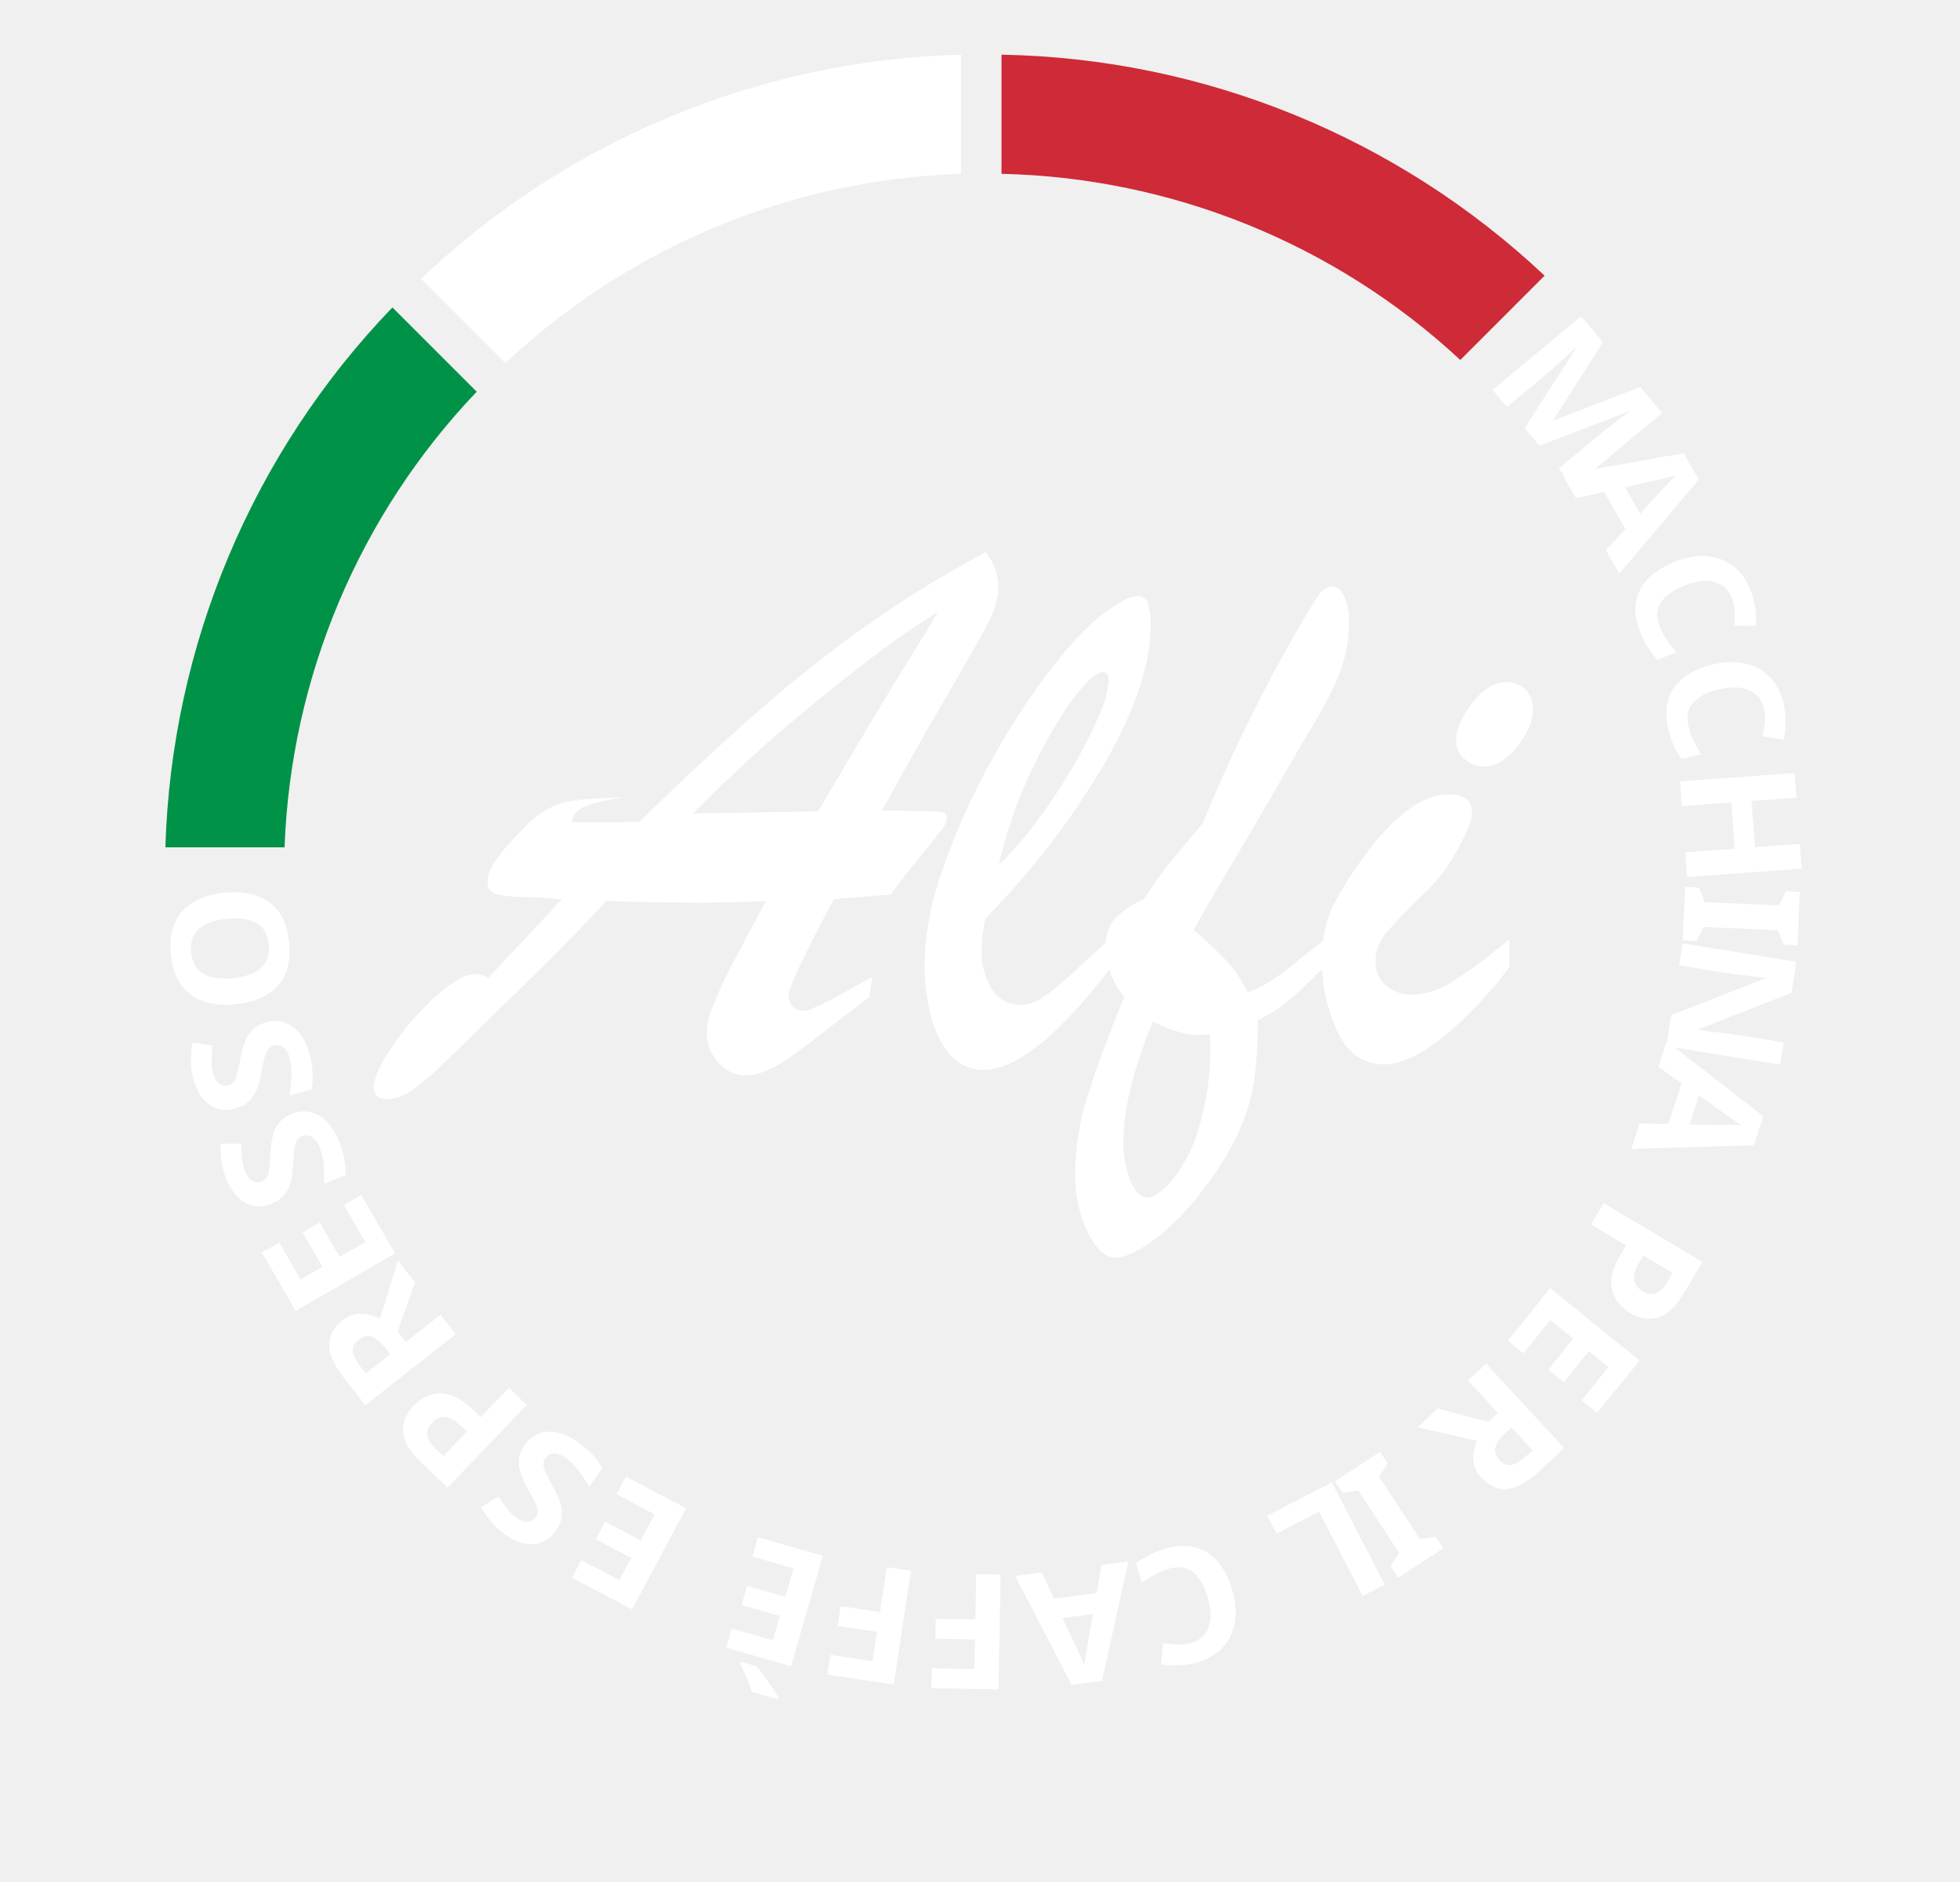
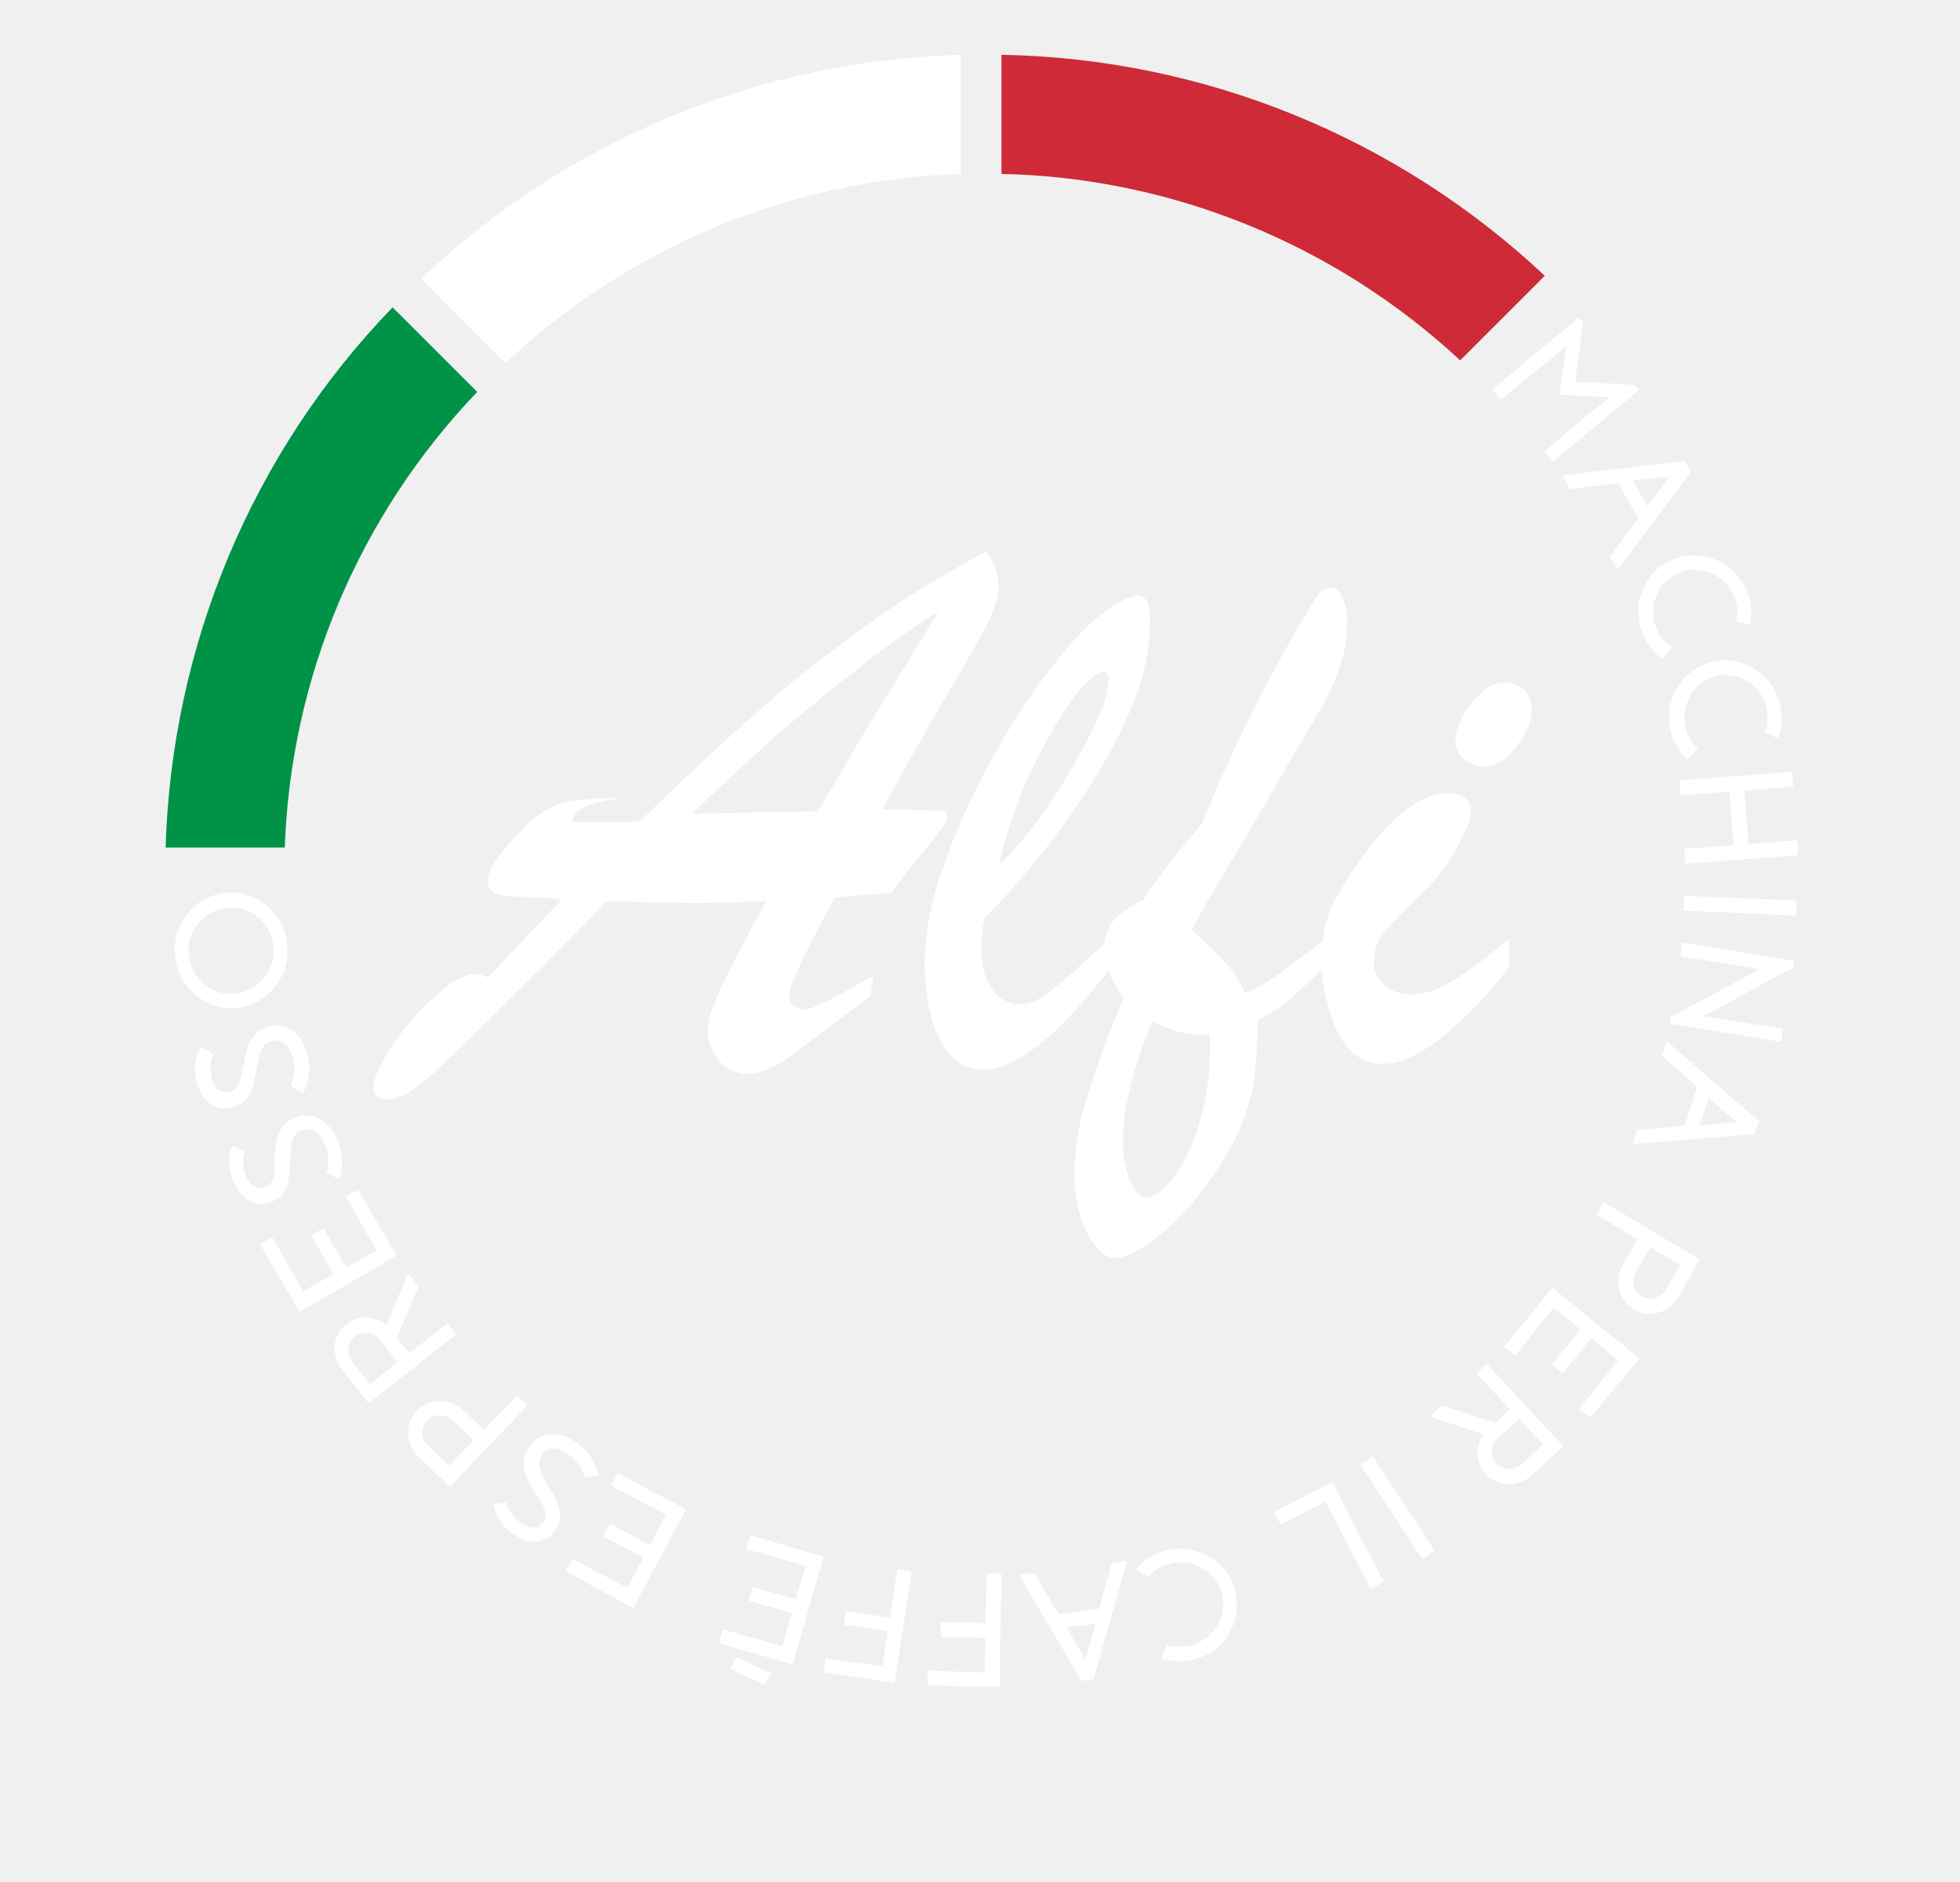
- <svg xmlns="http://www.w3.org/2000/svg" id="Layer_1" data-name="Layer 1" viewBox="0 0 328.97 315.91">
-   <defs>
-     <style>.cls-1,.cls-4{fill:#fff;}.cls-2{fill:#009247;}.cls-3{fill:#ce2a37;}.cls-4{font-size:27px;font-family:Coves-Bold, Coves;font-weight:700;}</style>
-   </defs>
-   <path class="cls-1" d="M42.92,37.63,57.07,51.78A117.11,117.11,0,0,1,133.55,20V0A136.59,136.59,0,0,0,42.92,37.63Z" transform="translate(27.76 9.18)" />
-   <path class="cls-2" d="M0,133.07H20A117.07,117.07,0,0,1,52.25,56.58L38.1,42.43A136.54,136.54,0,0,0,0,133.07Z" transform="translate(27.76 9.18)" />
-   <path class="cls-3" d="M140.34,0V20a117,117,0,0,1,77,31.25l14.15-14.15A136.48,136.48,0,0,0,140.34,0Z" transform="translate(27.76 9.18)" />
-   <path class="cls-1" d="M100.79,142.11q-7.77.26-11.4.25-5.57,0-15.41-.27-2.07,2.27-5.05,5.34t-5.64,5.7q-2.66,2.62-4.57,4.47t-3.14,3.07q-7.19,7-9.36,9.13a38.37,38.37,0,0,1-4.57,3.85,7.77,7.77,0,0,1-4.4,1.71q-2.27,0-2.27-2.07,0-2.27,3.24-7a45.64,45.64,0,0,1,7.32-8.35q4.08-3.62,6.67-3.62a5,5,0,0,1,2,.65l12.31-13.14a56.79,56.79,0,0,0-6.09-.42,19.69,19.69,0,0,1-5.05-.55,2,2,0,0,1-1.29-2.2q0-2.78,6-8.74a15.67,15.67,0,0,1,6.09-4.21q2.85-.9,10.88-1a27.52,27.52,0,0,0-6.7,1.52,3.23,3.23,0,0,0-2.17,2.62h3.46l4.14,0q2.56,0,3.79-.1,10.62-10.35,19.31-18a229.34,229.34,0,0,1,18.3-14.56,178.56,178.56,0,0,1,20.5-12.65,9.44,9.44,0,0,1,2.13,5.83,13.37,13.37,0,0,1-1.65,5.83q-1.65,3.3-7,12.4T120.29,126.9q1.81,0,3,0l2.56.1a43,43,0,0,1,4.5.13c.54.09.81.52.81,1.3a4.18,4.18,0,0,1-1,1.84q-1,1.33-3.53,4.4T121.71,141l-9.52.77q-7.58,14.24-7.59,16.06,0,2.66,2.78,2.66,1.36,0,11.27-5.69l-.52,3.43q-5.31,4-8.26,6.31t-5.12,3.82a21.61,21.61,0,0,1-4,2.26,9.27,9.27,0,0,1-3.59.74,6.14,6.14,0,0,1-4.21-2,7.37,7.37,0,0,1-2.07-5.6,12.54,12.54,0,0,1,1.1-4.24q1.1-2.75,2.37-5.28T100.79,142.11ZM88.56,127.4l21-.38q3.69-6.28,6-10.16t5.06-8.45q2.75-4.56,4.73-7.74t4.37-7.19Q125,96.4,120.18,100t-10.95,8.57q-6.09,5-10.82,9.32T88.56,127.4Z" transform="translate(27.76 9.18)" />
-   <path class="cls-1" d="M159.26,147.71v4.79q-13.54,17.93-22,17.93-4.6,0-7.22-5t-2.62-13.18a49.83,49.83,0,0,1,3.12-15.7,113.26,113.26,0,0,1,8.33-18.45,116.22,116.22,0,0,1,10.82-16.31q5.6-7,10.4-9.74a6.62,6.62,0,0,1,3-1.16,1.76,1.76,0,0,1,1.81,1.2,13,13,0,0,1,.45,4.11q0,9-7.33,22.11A133.39,133.39,0,0,1,137.64,145a29.6,29.6,0,0,0-.65,5.18,11.64,11.64,0,0,0,1.78,6.74,5.68,5.68,0,0,0,5,2.59,6.38,6.38,0,0,0,3.5-1.26,35.27,35.27,0,0,0,4-3.14Q153.24,153.27,159.26,147.71ZM139.91,136a64.7,64.7,0,0,0,6.51-7.51,94,94,0,0,0,5.93-9,74,74,0,0,0,4.38-8.61,16.87,16.87,0,0,0,1.59-5.76q0-1.49-1-1.49a3.78,3.78,0,0,0-1.49.71q-4,3.24-8.88,12.65A75.41,75.41,0,0,0,139.91,136Z" transform="translate(27.76 9.18)" />
-   <path class="cls-1" d="M194.75,148.44v4.47q-3.89,3.88-5.9,5.63a28.27,28.27,0,0,1-5.51,3.56,73.53,73.53,0,0,1-.59,10,33.28,33.28,0,0,1-2.59,8.71,49.14,49.14,0,0,1-6.22,10,40.57,40.57,0,0,1-8.16,8.25q-4,2.88-6.28,2.88-2.53,0-4.66-4.15a22.31,22.31,0,0,1-2.13-10.3,42.41,42.41,0,0,1,2-12.43q2-6.54,6.23-16.9a13.53,13.53,0,0,1-3.17-8.23,7,7,0,0,1,1.69-5,15.65,15.65,0,0,1,4.79-3.17,63.36,63.36,0,0,1,4.31-6.05q2-2.49,5.54-6.63A266.64,266.64,0,0,1,189.92,96.7q2.53-4.4,3.63-5.92a3,3,0,0,1,2.33-1.52q1.1,0,1.94,1.62a9.13,9.13,0,0,1,.84,4.21,23.46,23.46,0,0,1-.68,5.83,30.12,30.12,0,0,1-1.95,5.34q-1.26,2.69-3.5,6.44t-2.75,4.66q-3.24,5.7-7.32,12.62L176,140.92q-2.37,4-3.4,6a73.93,73.93,0,0,1,5.53,5.25,21.7,21.7,0,0,1,3.53,5.25,21.78,21.78,0,0,0,4-2,45.73,45.73,0,0,0,4.28-3.2Q192.42,150.19,194.75,148.44Zm-19.37,17.34-.13-1.36a15.68,15.68,0,0,1-2.91.1,12.44,12.44,0,0,1-2.56-.55,17.31,17.31,0,0,1-2.27-.84q-.81-.39-1.78-.78-4.93,12-4.93,20a17,17,0,0,0,1.19,6.74q1.2,2.78,2.82,2.79t4.24-3a25.67,25.67,0,0,0,4.44-8.8A47.16,47.16,0,0,0,175.38,165.78Z" transform="translate(27.76 9.18)" />
-   <path class="cls-1" d="M225.57,148.46v4.73a66.12,66.12,0,0,1-11.73,12.2q-5.44,4.11-9.26,4.11-5.31,0-7.9-5.57a28.5,28.5,0,0,1-2.58-12.18,21.84,21.84,0,0,1,.52-4.82,18.11,18.11,0,0,1,1.23-3.79q.71-1.49,2.66-4.66,9.2-14.31,16.84-14.3,3.95,0,3.95,3,0,2.07-2.56,6.47a28.49,28.49,0,0,1-4.57,6.28,102.26,102.26,0,0,0-7.35,7.57,7.54,7.54,0,0,0-1.72,4.86,5,5,0,0,0,1.75,3.89,6.57,6.57,0,0,0,4.53,1.56,13.1,13.1,0,0,0,6.7-2.23A82.59,82.59,0,0,0,225.57,148.46Zm-4.39-28.95a4.7,4.7,0,0,1-3.08-1.23,3.89,3.89,0,0,1-1.46-3.11q0-2.85,2.72-6.34t5.64-3.49a4.59,4.59,0,0,1,3.24,1.2,4.49,4.49,0,0,1,1.29,3.47q0,2.79-2.66,6.15T221.19,119.51Z" transform="translate(27.76 9.18)" />
-   <text class="cls-4" transform="matrix(0.66, 0.79, -0.77, 0.64, 248.92, 63.5)">M</text>
-   <text class="cls-4" transform="matrix(0.51, 0.89, -0.87, 0.5, 262.27, 79.71)">A</text>
-   <text class="cls-4" transform="translate(271.73 96.27) rotate(68.63) scale(1.02 1)">C</text>
-   <text class="cls-4" transform="translate(277.91 112.14) rotate(76.93) scale(1.02 1)">C</text>
-   <text class="cls-4" transform="translate(281.81 128.7) rotate(85.81) scale(1.02 1)">H</text>
-   <text class="cls-4" transform="translate(282.86 148.03) rotate(92.48) scale(1.02 1)">I</text>
-   <text class="cls-4" transform="matrix(-0.16, 1.01, -0.99, -0.16, 282.81, 155.92)">N</text>
-   <text class="cls-4" transform="matrix(-0.32, 0.97, -0.95, -0.31, 279.75, 174.81)">A</text>
-   <text class="cls-4" transform="translate(273.38 192.94) rotate(114.76) scale(1.02 1)"> </text>
-   <text class="cls-4" transform="translate(270.44 199.85) rotate(120.78) scale(1.02 1)">P</text>
-   <text class="cls-4" transform="translate(261.76 214.33) rotate(129) scale(1.02 1)">E</text>
-   <text class="cls-4" transform="translate(251.26 227.26) rotate(137.19) scale(1.02 1)">R</text>
-   <text class="cls-4" transform="matrix(-0.82, 0.61, -0.6, -0.8, 238.52, 238.68)"> </text>
-   <text class="cls-4" transform="matrix(-0.86, 0.56, -0.55, -0.84, 232.37, 243.26)">I</text>
-   <text class="cls-4" transform="matrix(-0.91, 0.47, -0.46, -0.89, 225.76, 247.71)">L</text>
-   <text class="cls-4" transform="matrix(-0.95, 0.39, -0.38, -0.93, 212.58, 254.35)"> </text>
-   <text class="cls-4" transform="matrix(-0.98, 0.28, -0.28, -0.96, 205.7, 257.38)">C</text>
-   <text class="cls-4" transform="matrix(-1.02, 0.13, -0.13, -0.99, 189.38, 262.14)">A</text>
-   <text class="cls-4" transform="translate(170.43 264.38) rotate(-178.93) scale(1.02 1)">F</text>
-   <text class="cls-4" transform="matrix(-1.01, -0.15, 0.15, -0.99, 155.36, 264.06)">F</text>
-   <text class="cls-4" transform="translate(140.49 261.88) rotate(-163.98) scale(1.02 1)">È</text>
-   <text class="cls-4" transform="translate(124.4 256.98) rotate(-158.07) scale(1.02 1)"> </text>
-   <text class="cls-4" transform="matrix(-0.91, -0.48, 0.47, -0.88, 117.37, 254.38)">E</text>
-   <text class="cls-4" transform="matrix(-0.83, -0.6, 0.58, -0.81, 102.66, 246.5)">S</text>
-   <text class="cls-4" transform="matrix(-0.74, -0.71, 0.69, -0.72, 90.22, 237.59)">P</text>
-   <text class="cls-4" transform="translate(78.02 225.93) rotate(-128.2) scale(1.02 1)">R</text>
-   <text class="cls-4" transform="translate(67.56 212.56) rotate(-120.06) scale(1.02 1)">E</text>
-   <text class="cls-4" transform="matrix(-0.39, -0.95, 0.93, -0.38, 59.28, 198.1)">S</text>
-   <text class="cls-4" transform="matrix(-0.26, -0.99, 0.97, -0.26, 53.49, 183.89)">S</text>
-   <text class="cls-4" transform="matrix(-0.1, -1.02, 1, -0.1, 49.34, 169.22)">O</text>
+ <svg xmlns="http://www.w3.org/2000/svg" version="1.1" id="Layer_1" x="0px" y="0px" viewBox="0 0 329 315.9" style="enable-background:new 0 0 329 315.9;" xml:space="preserve">
+   <style type="text/css">
+ 	.st0{fill:#FFFFFF;}
+ 	.st1{fill:#009247;}
+ 	.st2{fill:#CE2A37;}
+ 	.st3{enable-background:new    ;}
+ </style>
+   <path class="st0" d="M70.7,46.8L84.8,61c20.8-19.6,48-30.9,76.5-31.8v-20C127.5,10.1,95.2,23.5,70.7,46.8z" />
+   <path class="st1" d="M27.8,142.3h20c1-28.6,12.5-55.8,32.3-76.5L65.9,51.6C42.3,76,28.8,108.4,27.8,142.3z" />
+   <path class="st2" d="M168.1,9.2v20c28.6,0.6,56,11.8,77,31.3l14.2-14.2C234.5,23,202,9.8,168.1,9.2z" />
+   <path class="st0" d="M128.6,151.3c-5.2,0.2-9,0.3-11.4,0.3c-3.7,0-8.8-0.1-15.4-0.3c-1.4,1.5-3.1,3.3-5.1,5.3s-3.9,3.9-5.6,5.7  c-1.8,1.7-3.3,3.2-4.6,4.5c-1.3,1.2-2.3,2.3-3.1,3.1c-4.8,4.7-7.9,7.7-9.4,9.1c-1.4,1.4-2.9,2.7-4.6,3.9c-1.3,1-2.8,1.6-4.4,1.7  c-1.5,0-2.3-0.7-2.3-2.1c0-1.5,1.1-3.8,3.2-7c2.1-3.1,4.5-5.9,7.3-8.4c2.7-2.4,4.9-3.6,6.7-3.6c0.7,0.1,1.4,0.3,2,0.6L94.3,151  c-2-0.2-4.1-0.4-6.1-0.4c-1.7,0-3.4-0.1-5-0.6c-0.9-0.3-1.4-1.3-1.3-2.2c0-1.9,2-4.8,6-8.7c1.7-1.9,3.8-3.3,6.1-4.2  c1.9-0.6,5.5-0.9,10.9-1c-2.3,0.2-4.5,0.7-6.7,1.5c-1.2,0.4-2,1.4-2.2,2.6h3.5h4.1c1.7,0,3,0,3.8-0.1c7.1-6.9,13.5-12.9,19.3-18  c5.8-5.2,12-10,18.3-14.6c6.5-4.7,13.4-8.9,20.5-12.7c1.3,1.6,2.1,3.7,2.1,5.8c-0.1,2-0.7,4-1.6,5.8c-1.1,2.2-3.4,6.3-7,12.4  c-3.6,6.1-7.2,12.5-10.9,19.3c1.2,0,2.2,0,3,0l2.6,0.1c1.5,0,3,0,4.5,0.1c0.5,0.1,0.8,0.5,0.8,1.3c-0.2,0.7-0.5,1.3-1,1.8  c-0.7,0.9-1.8,2.4-3.5,4.4s-3.3,4.2-4.9,6.3l-9.5,0.8c-5.1,9.5-7.6,14.8-7.6,16.1c0,1.8,0.9,2.7,2.8,2.7c0.9,0,4.7-1.9,11.3-5.7  l-0.5,3.4c-3.5,2.7-6.3,4.8-8.3,6.3c-2,1.5-3.7,2.8-5.1,3.8c-1.2,0.9-2.6,1.7-4,2.3c-1.1,0.5-2.4,0.7-3.6,0.7  c-1.6-0.1-3.1-0.8-4.2-2c-1.4-1.5-2.2-3.5-2.1-5.6c0.1-1.5,0.5-2.9,1.1-4.2c0.7-1.8,1.5-3.6,2.4-5.3  C123,161.7,125.1,157.7,128.6,151.3z M116.3,136.6l21-0.4c2.5-4.2,4.5-7.6,6-10.2c1.5-2.6,3.2-5.4,5.1-8.4c1.8-3,3.4-5.6,4.7-7.7  c1.3-2.1,2.8-4.5,4.4-7.2c-3.1,1.9-6.3,4.1-9.5,6.5s-6.9,5.3-10.9,8.6c-4.1,3.3-7.7,6.4-10.8,9.3S119.7,133.1,116.3,136.6z" />
+   <path class="st0" d="M187,156.9v4.8c-9,12-16.4,17.9-22,17.9c-3.1,0-5.5-1.7-7.2-5c-1.7-3.3-2.6-7.7-2.6-13.2  c0.2-5.4,1.2-10.7,3.1-15.7c2.2-6.4,5-12.6,8.3-18.5c3.1-5.7,6.8-11.2,10.8-16.3c3.7-4.7,7.2-7.9,10.4-9.7c0.9-0.6,1.9-1,3-1.2  c0.8-0.1,1.6,0.4,1.8,1.2c0.4,1.3,0.5,2.7,0.4,4.1c0,6-2.4,13.4-7.3,22.1c-5.6,9.7-12.5,18.7-20.4,26.7c-0.4,1.7-0.6,3.4-0.6,5.2  c-0.1,2.4,0.5,4.7,1.8,6.7c1.1,1.7,3,2.7,5,2.6c1.3-0.1,2.5-0.5,3.5-1.3c1.4-0.9,2.7-2,4-3.1C180.3,163.1,183,160.6,187,156.9z   M167.7,145.2c2.4-2.3,4.5-4.8,6.5-7.5c2.1-2.9,4.1-5.9,5.9-9c1.6-2.8,3.1-5.6,4.4-8.6c0.9-1.8,1.4-3.8,1.6-5.8c0-1-0.3-1.5-1-1.5  c-0.5,0.1-1.1,0.4-1.5,0.7c-2.7,2.2-5.6,6.4-8.9,12.7C171.5,132.2,169.2,138.6,167.7,145.2z" />
+   <path class="st0" d="M222.5,157.6v4.5c-2.6,2.6-4.6,4.5-5.9,5.6c-1.7,1.4-3.5,2.6-5.5,3.6c0,3.3-0.2,6.7-0.6,10  c-0.5,3-1.3,5.9-2.6,8.7c-1.7,3.6-3.8,6.9-6.2,10c-2.3,3.1-5.1,5.9-8.2,8.3c-2.7,1.9-4.8,2.9-6.3,2.9c-1.7,0-3.2-1.4-4.7-4.1  c-1.5-3.2-2.3-6.7-2.1-10.3c0-4.2,0.7-8.4,2-12.4c1.3-4.4,3.4-10,6.2-16.9c-1.9-2.3-3.1-5.2-3.2-8.2c-0.1-1.8,0.5-3.6,1.7-5  c1.4-1.3,3-2.4,4.8-3.2c1.3-2.1,2.8-4.1,4.3-6.1c1.3-1.7,3.2-3.9,5.5-6.6c4.5-11.1,9.8-22,15.8-32.4c1.7-2.9,2.9-4.9,3.6-5.9  c0.5-0.9,1.4-1.4,2.3-1.5c0.7,0,1.4,0.5,1.9,1.6c0.6,1.3,0.9,2.8,0.8,4.2c0,2-0.2,3.9-0.7,5.8c-0.5,1.8-1.1,3.6-1.9,5.3  c-0.8,1.8-2,3.9-3.5,6.4c-1.5,2.5-2.4,4.1-2.8,4.7c-2.2,3.8-4.6,8-7.3,12.6l-6.5,10.9c-1.6,2.7-2.7,4.7-3.4,6  c1.9,1.7,3.8,3.4,5.5,5.3c1.4,1.6,2.6,3.3,3.5,5.3c1.4-0.5,2.7-1.2,4-2c1.5-1,2.9-2.1,4.3-3.2C219.4,160,221,158.8,222.5,157.6z   M203.1,175l-0.1-1.4c-1,0.1-1.9,0.2-2.9,0.1c-0.9-0.1-1.7-0.3-2.6-0.6c-0.8-0.2-1.5-0.5-2.3-0.8c-0.5-0.3-1.1-0.5-1.8-0.8  c-3.3,8-4.9,14.7-4.9,20c-0.1,2.3,0.3,4.6,1.2,6.7c0.8,1.9,1.7,2.8,2.8,2.8c1.1,0,2.5-1,4.2-3c2-2.6,3.5-5.6,4.4-8.8  C202.6,184.6,203.2,179.8,203.1,175z" />
+   <path class="st0" d="M253.3,157.6v4.7c-3.4,4.6-7.3,8.7-11.7,12.2c-3.6,2.7-6.7,4.1-9.3,4.1c-3.5,0-6.2-1.9-7.9-5.6  c-1.7-3.8-2.6-8-2.6-12.2c0-1.6,0.2-3.2,0.5-4.8c0.3-1.3,0.7-2.6,1.2-3.8c0.5-1,1.4-2.5,2.7-4.7c6.1-9.5,11.7-14.3,16.8-14.3  c2.6,0,3.9,1,3.9,3c0,1.4-0.9,3.5-2.6,6.5c-1.2,2.3-2.8,4.4-4.6,6.3c-2.6,2.4-5,4.9-7.4,7.6c-1.1,1.4-1.7,3.1-1.7,4.9  c0,1.5,0.6,2.9,1.8,3.9c1.3,1.1,2.9,1.6,4.5,1.6c2.4-0.1,4.7-0.9,6.7-2.2C247.2,162.6,250.3,160.2,253.3,157.6z M248.9,128.7  c-1.1,0-2.2-0.5-3.1-1.2c-0.9-0.8-1.5-1.9-1.5-3.1c0-1.9,0.9-4,2.7-6.3c1.8-2.3,3.7-3.5,5.6-3.5c1.2,0,2.4,0.4,3.2,1.2  c0.9,0.9,1.4,2.2,1.3,3.5c0,1.9-0.9,3.9-2.7,6.2S251,128.7,248.9,128.7L248.9,128.7z" />
+   <g class="st3">
+     <path class="st0" d="M275.1,65.3c0.1,0.1,0.1,0.2,0,0.2l-14.3,11.9c-0.1,0.1-0.2,0.1-0.2,0l-1.3-1.5c-0.1-0.1-0.1-0.2,0-0.2l10.8-9   l-8.1-0.4c-0.1,0-0.2-0.1-0.2-0.2l1.1-8L252.1,67c-0.1,0.1-0.2,0.1-0.2,0l-1.3-1.5c-0.1-0.1-0.1-0.2,0-0.2l14.3-11.9   c0.1-0.1,0.2-0.1,0.2,0l0.5,0.6c0.1,0.1,0.1,0.2,0.1,0.4l-1.3,9.7l9.8,0.5c0.1,0,0.3,0.1,0.3,0.2L275.1,65.3z" />
+   </g>
+   <g class="st3">
+     <path class="st0" d="M283.8,79.1c0,0.1,0,0.1,0,0.2l-12.2,16.2c0,0-0.1,0.1-0.1,0.1c-0.1,0-0.1,0-0.1-0.1l-1.1-1.9   c0-0.1,0-0.1,0-0.2L275,87l-3.4-5.9l-7.9,1c-0.1,0-0.1,0-0.2-0.1l-1.1-1.9c0-0.1,0-0.1,0-0.2c0-0.1,0.1-0.1,0.1-0.1l20.1-2.4   c0.1,0,0.1,0,0.2,0.1L283.8,79.1z M276.5,85l3.8-5l-6.2,0.7L276.5,85z" />
+   </g>
+   <g class="st3">
+     <path class="st0" d="M279.2,110.6c-0.1,0.1-0.1,0.1-0.2,0c-1.5-1.1-2.6-2.6-3.3-4.3c-0.5-1.3-0.7-2.5-0.7-3.9   c0-1.3,0.3-2.5,0.9-3.7c1.1-2.5,3-4.2,5.6-5c2.2-0.7,4.4-0.6,6.6,0.3c2.2,1,3.8,2.5,4.9,4.7c1,2,1.2,4,0.8,6.1   c0,0.1-0.1,0.2-0.2,0.1l-2-0.5c-0.1,0-0.2-0.1-0.1-0.2c0.3-1.6,0.1-3.1-0.6-4.5c-0.8-1.7-2.1-2.8-3.8-3.5c-1.7-0.7-3.4-0.7-5.1-0.1   c-1.8,0.7-3.1,1.9-3.9,3.8c-0.8,1.8-0.8,3.7-0.1,5.5c0.5,1.3,1.3,2.4,2.5,3.2c0.1,0.1,0.1,0.2,0,0.2L279.2,110.6z" />
+   </g>
+   <g class="st3">
+     <path class="st0" d="M283.3,127.4c-0.1,0.1-0.2,0.1-0.2,0c-1.4-1.3-2.2-2.9-2.7-4.8c-0.3-1.3-0.3-2.6-0.1-3.9   c0.2-1.3,0.7-2.4,1.4-3.5c1.5-2.3,3.6-3.7,6.3-4.2c2.3-0.4,4.5,0,6.5,1.3c2,1.3,3.4,3,4.1,5.3c0.7,2.1,0.6,4.2-0.1,6.2   c0,0.1-0.1,0.1-0.2,0.1l-1.9-0.8c-0.1,0-0.1-0.1-0.1-0.2c0.5-1.5,0.5-3,0.1-4.6c-0.6-1.7-1.6-3.1-3.2-4c-1.6-0.9-3.3-1.2-5-0.8   c-1.9,0.4-3.4,1.5-4.4,3.2c-1,1.7-1.3,3.5-0.9,5.4c0.3,1.4,1,2.6,2,3.5c0.1,0.1,0.1,0.2,0,0.2L283.3,127.4z" />
+   </g>
+   <g class="st3">
+     <path class="st0" d="M301.8,143.4c0,0.1,0,0.2-0.2,0.2l-18.5,1.4c-0.1,0-0.2,0-0.2-0.2l-0.2-2.1c0-0.1,0-0.2,0.2-0.2l8.1-0.6   l-0.7-9l-8,0.6c-0.1,0-0.2,0-0.2-0.2l-0.2-2.1c0-0.1,0-0.2,0.2-0.2l18.5-1.4c0.1,0,0.2,0,0.2,0.2l0.2,2.1c0,0.1,0,0.2-0.2,0.2   l-8,0.6l0.7,9l8-0.6c0.1,0,0.2,0,0.2,0.2L301.8,143.4z" />
+   </g>
+   <g class="st3">
+     <path class="st0" d="M301.5,153.5c0,0.1-0.1,0.2-0.2,0.2l-18.5-0.8c-0.1,0-0.2-0.1-0.2-0.2l0.1-2.1c0-0.1,0.1-0.2,0.2-0.2l18.5,0.8   c0.1,0,0.2,0.1,0.2,0.2L301.5,153.5z" />
+   </g>
+   <g class="st3">
+     <path class="st0" d="M299,174.8c0,0.1-0.1,0.2-0.2,0.1l-18.4-3c-0.1,0-0.2-0.1-0.1-0.2l0.1-0.9c0-0.1,0-0.1,0.1-0.1l14.9-8   l-13.2-2.1c-0.1,0-0.2-0.1-0.1-0.2l0.3-2c0-0.1,0.1-0.2,0.2-0.1l18.4,3c0.1,0,0.2,0.1,0.1,0.2l-0.1,0.9c0,0.1,0,0.1-0.1,0.1   l-15,8.1l13.3,2.1c0.1,0,0.2,0.1,0.1,0.2L299,174.8z" />
+   </g>
+   <g class="st3">
+     <path class="st0" d="M294.5,190.3c0,0.1-0.1,0.1-0.2,0.1l-20.1,1.7c-0.1,0-0.1,0-0.1-0.1c0-0.1,0-0.1,0-0.2l0.7-2   c0-0.1,0.1-0.1,0.1-0.1l7.9-0.7l2.1-6.5l-5.9-5.2c-0.1,0-0.1-0.1,0-0.2l0.7-2c0-0.1,0.1-0.1,0.1-0.1c0.1,0,0.1,0,0.2,0l15.2,13.2   c0.1,0.1,0.1,0.1,0.1,0.2L294.5,190.3z M285.3,188.9l6.2-0.5l-4.7-4.1L285.3,188.9z" />
+   </g>
+   <g class="st3">
+     <path class="st0" d="M281.7,217.8c-0.8,1.3-1.9,2.2-3.4,2.6c-1.5,0.4-2.9,0.2-4.2-0.7c-1.2-0.8-2-1.9-2.3-3.4   c-0.3-1.5-0.1-2.8,0.7-4.1l2.4-4.1l-6.8-4.1c-0.1-0.1-0.1-0.1-0.1-0.2l1.1-1.8c0.1-0.1,0.1-0.1,0.2-0.1l15.9,9.5   c0.1,0.1,0.1,0.1,0,0.2L281.7,217.8z M274.6,213.5c-0.4,0.7-0.5,1.5-0.4,2.3c0.2,0.8,0.6,1.4,1.3,1.8c0.7,0.4,1.5,0.5,2.3,0.3   c0.8-0.2,1.4-0.7,1.8-1.4l2.5-4.1l-5.1-3L274.6,213.5z" />
+   </g>
+   <g class="st3">
+     <path class="st0" d="M267,237.9c-0.1,0.1-0.2,0.1-0.2,0l-1.6-1.3c-0.1-0.1-0.1-0.2,0-0.2l6.4-8l-4.5-3.7l-4.7,5.8   c-0.1,0.1-0.2,0.1-0.2,0l-1.6-1.3c-0.1-0.1-0.1-0.2,0-0.2l4.7-5.8l-4.5-3.7l-6.4,8c-0.1,0.1-0.2,0.1-0.2,0l-1.6-1.3   c-0.1-0.1-0.1-0.2,0-0.2l7.9-9.7c0.1-0.1,0.2-0.1,0.2,0l14.4,11.7c0.1,0.1,0.1,0.2,0,0.2L267,237.9z" />
+   </g>
+   <g class="st3">
+     <path class="st0" d="M240.2,237.9c-0.1,0-0.1-0.1-0.1-0.1c0-0.1,0-0.1,0.1-0.2l1.8-1.6c0.1,0,0.1-0.1,0.2,0l8.8,2.9l0,0l2.4-2.3   l-5.4-5.9c-0.1-0.1-0.1-0.2,0-0.2l1.5-1.4c0.1-0.1,0.2-0.1,0.2,0l12.6,13.6c0.1,0.1,0.1,0.2,0,0.2l-5.2,4.8c-1.1,1-2.5,1.5-4,1.5   c-1.5-0.1-2.8-0.7-3.8-1.8c-0.8-0.9-1.2-2-1.3-3.2c0-1.2,0.3-2.3,1-3.4L240.2,237.9z M251.4,241.5c-0.6,0.6-0.9,1.3-1,2.1   c0,0.8,0.2,1.5,0.8,2.1c0.6,0.6,1.2,0.9,2.1,0.9c0.8,0,1.5-0.3,2.2-0.8l3.5-3.3l-4-4.3L251.4,241.5z" />
+   </g>
+   <g class="st3">
+     <path class="st0" d="M238.9,261.7c-0.1,0.1-0.2,0-0.2,0L228.4,246c-0.1-0.1,0-0.2,0.1-0.2l1.8-1.2c0.1-0.1,0.2,0,0.2,0l10.2,15.6   c0.1,0.1,0,0.2-0.1,0.2L238.9,261.7z" />
+   </g>
+   <g class="st3">
+     <path class="st0" d="M215.1,255.9c-0.1,0.1-0.2,0-0.2-0.1l-1-1.8c-0.1-0.1,0-0.2,0.1-0.2l9.5-4.9c0.1-0.1,0.2,0,0.2,0.1l8.5,16.5   c0.1,0.1,0,0.2-0.1,0.2l-1.9,1c-0.1,0.1-0.2,0-0.2-0.1l-7.5-14.5L215.1,255.9z" />
+   </g>
+   <g class="st3">
+     <path class="st0" d="M190.8,263.5c-0.1-0.1-0.1-0.2,0-0.2c1.2-1.4,2.8-2.4,4.6-2.9c1.3-0.4,2.6-0.5,3.9-0.3   c1.3,0.2,2.5,0.6,3.6,1.2c2.4,1.4,3.9,3.4,4.5,6c0.5,2.3,0.2,4.5-0.9,6.6c-1.1,2.1-2.8,3.6-5.1,4.4c-2.1,0.8-4.1,0.8-6.2,0.2   c-0.1,0-0.2-0.1-0.1-0.2l0.7-2c0-0.1,0.1-0.2,0.2-0.1c1.5,0.4,3.1,0.4,4.6-0.2c1.7-0.6,3-1.8,3.9-3.4c0.8-1.6,1-3.3,0.6-5.1   c-0.5-1.9-1.7-3.3-3.4-4.3c-1.7-1-3.6-1.2-5.5-0.6c-1.4,0.4-2.5,1.1-3.4,2.1c-0.1,0.1-0.2,0.1-0.2,0L190.8,263.5z" />
+   </g>
+   <g class="st3">
+     <path class="st0" d="M181.7,282.2c-0.1,0-0.1,0-0.2-0.1l-10.3-17.4c0,0,0-0.1,0-0.2c0-0.1,0.1-0.1,0.1-0.1l2.2-0.3   c0.1,0,0.1,0,0.2,0.1l4,6.8l6.8-0.9l2.1-7.6c0-0.1,0.1-0.1,0.1-0.1l2.2-0.3c0.1,0,0.1,0,0.2,0.1c0,0,0.1,0.1,0,0.2l-5.5,19.4   c0,0.1-0.1,0.1-0.1,0.1L181.7,282.2z M179,273.2l3.2,5.4l1.7-6L179,273.2z" />
+   </g>
+   <g class="st3">
+     <path class="st0" d="M165.3,280.8l0.1-5.8l-7.3-0.1c-0.1,0-0.2-0.1-0.2-0.2l0-2.1c0-0.1,0.1-0.2,0.2-0.2l7.3,0.1l0.2-8.1   c0-0.1,0.1-0.2,0.2-0.2l2.1,0c0.1,0,0.2,0.1,0.2,0.2l-0.3,18.6c0,0.1-0.1,0.2-0.2,0.2l-11.7-0.2c-0.1,0-0.2-0.1-0.2-0.2l0-2.1   c0-0.1,0.1-0.2,0.2-0.2L165.3,280.8z" />
+   </g>
+   <g class="st3">
+     <path class="st0" d="M148.1,279.7l0.9-5.8l-7.2-1.1c-0.1,0-0.2-0.1-0.1-0.2l0.3-2c0-0.1,0.1-0.2,0.2-0.1l7.2,1.1l1.2-8   c0-0.1,0.1-0.2,0.2-0.1l2.1,0.3c0.1,0,0.2,0.1,0.1,0.2l-2.8,18.4c0,0.1-0.1,0.2-0.2,0.1l-11.6-1.7c-0.1,0-0.2-0.1-0.1-0.2l0.3-2   c0-0.1,0.1-0.2,0.2-0.1L148.1,279.7z" />
+   </g>
+   <g class="st3">
+     <path class="st0" d="M120.8,275.9c-0.1,0-0.2-0.1-0.1-0.2l0.6-2c0-0.1,0.1-0.1,0.2-0.1l9.8,2.8l1.6-5.6l-7.1-2   c-0.1,0-0.2-0.1-0.1-0.2l0.6-2c0-0.1,0.1-0.1,0.2-0.1l7.1,2l1.6-5.6l-9.8-2.8c-0.1,0-0.2-0.1-0.1-0.2l0.6-2c0-0.1,0.1-0.1,0.2-0.1   l12,3.5c0.1,0,0.2,0.1,0.1,0.2l-5.1,17.8c0,0.1-0.1,0.1-0.2,0.1L120.8,275.9z M128.3,282.8c0.1,0,0.2,0,0.2-0.1l0.8-1.7   c0-0.1,0-0.2-0.1-0.2l-5.5-2.5c-0.1,0-0.2,0-0.2,0.1l-0.8,1.7c0,0.1,0,0.2,0.1,0.2L128.3,282.8z" />
+   </g>
+   <g class="st3">
+     <path class="st0" d="M95.1,263.9c-0.1-0.1-0.1-0.1-0.1-0.2l1-1.8c0.1-0.1,0.1-0.1,0.2-0.1l9.1,4.8l2.7-5.1l-6.6-3.5   c-0.1-0.1-0.1-0.1-0.1-0.2l1-1.8c0.1-0.1,0.1-0.1,0.2-0.1l6.6,3.5l2.7-5.1l-9.1-4.8c-0.1-0.1-0.1-0.1-0.1-0.2l1-1.8   c0.1-0.1,0.1-0.1,0.2-0.1l11.2,5.9c0.1,0.1,0.1,0.1,0.1,0.2l-8.7,16.3c-0.1,0.1-0.1,0.1-0.2,0.1L95.1,263.9z" />
+   </g>
+   <g class="st3">
+     <path class="st0" d="M89.7,250.6c-0.1-0.2-0.2-0.3-0.2-0.4l-0.2-0.4c-0.2-0.3-0.3-0.6-0.5-0.8c-0.3-0.7-0.6-1.3-0.7-1.9   c-0.4-1.6-0.2-3,0.7-4.2c0.9-1.3,2.1-2,3.6-2.1c1.5-0.1,3,0.4,4.5,1.5c1.2,0.8,2.1,1.9,2.7,3.1c0.2,0.4,0.4,0.9,0.6,1.3   c0.1,0.2,0.1,0.3,0.2,0.5c0,0.1,0.1,0.2,0.1,0.4c0,0.1,0,0.2-0.1,0.2l-2.1,0.2c-0.1,0-0.2,0-0.2-0.1c0-0.1,0-0.2-0.1-0.3   c0-0.1-0.1-0.2-0.1-0.3c-0.1-0.3-0.3-0.6-0.4-0.9c-0.5-0.8-1.1-1.5-1.9-2.1c-2.1-1.5-3.6-1.5-4.7,0.1c-0.4,0.6-0.5,1.3-0.3,2.1   c0.2,0.7,0.6,1.7,1.4,2.9l0,0l0.3,0.6l0.2,0.3l0.2,0.3c0.2,0.3,0.3,0.5,0.4,0.8c0.3,0.6,0.5,1.2,0.7,1.7c0.4,1.4,0.2,2.7-0.6,3.8   c-0.9,1.2-1.9,1.8-3.2,1.9c-1.3,0.1-2.7-0.4-4.1-1.4c-1-0.7-1.8-1.7-2.4-2.8c-0.2-0.4-0.4-0.8-0.5-1.2c-0.1-0.1-0.1-0.3-0.1-0.4   c0-0.1,0-0.2-0.1-0.3c0-0.1,0-0.2,0.1-0.2l1-0.1l1-0.1c0.1,0,0.2,0,0.2,0.1c0,0.1,0,0.2,0,0.2c0,0.1,0.1,0.2,0.1,0.3   c0.1,0.3,0.2,0.5,0.4,0.8c0.4,0.7,0.9,1.3,1.6,1.8c1.7,1.3,3.1,1.3,4,0c0.4-0.5,0.4-1.1,0.3-1.8c-0.1-0.6-0.6-1.4-1.2-2.5l0,0   L89.7,250.6z" />
+   </g>
+   <g class="st3">
+     <path class="st0" d="M70.2,244.5c-1.1-1.1-1.7-2.4-1.7-3.9c0-1.5,0.5-2.8,1.6-3.9c1-1,2.3-1.5,3.8-1.5c1.5,0,2.8,0.6,3.9,1.6   l3.4,3.3l5.5-5.7c0.1-0.1,0.2-0.1,0.2,0l1.5,1.5c0.1,0.1,0.1,0.2,0,0.2l-12.8,13.4c-0.1,0.1-0.2,0.1-0.2,0L70.2,244.5z M76,238.5   c-0.6-0.6-1.3-0.9-2.2-0.9c-0.8,0-1.5,0.3-2.1,0.9c-0.6,0.6-0.8,1.3-0.8,2.1c0,0.8,0.3,1.5,1,2.1l3.5,3.4l4.1-4.3L76,238.5z" />
+   </g>
+   <g class="st3">
+     <path class="st0" d="M68.4,214c0-0.1,0.1-0.1,0.1-0.1c0.1,0,0.1,0,0.2,0.1l1.5,1.9c0,0.1,0.1,0.1,0,0.2l-3.6,8.5l0,0l2.1,2.6   l6.3-4.9c0.1-0.1,0.2-0.1,0.2,0l1.3,1.6c0.1,0.1,0.1,0.2,0,0.2l-14.5,11.4c-0.1,0.1-0.2,0.1-0.2,0l-4.4-5.6c-1-1.2-1.3-2.6-1.2-4.1   s0.9-2.7,2.1-3.6c1-0.7,2.1-1.1,3.3-1c1.2,0.1,2.3,0.5,3.3,1.2L68.4,214z M63.8,224.9c-0.5-0.7-1.2-1-2-1.1   c-0.8-0.1-1.6,0.1-2.2,0.6c-0.6,0.5-1,1.2-1.1,2c-0.1,0.8,0.1,1.6,0.6,2.2l3,3.8l4.6-3.7L63.8,224.9z" />
+   </g>
+   <g class="st3">
+     <path class="st0" d="M43.7,209c-0.1-0.1,0-0.2,0.1-0.2l1.8-1c0.1-0.1,0.2,0,0.2,0.1l5.1,8.9l5.1-2.9l-3.7-6.4   c-0.1-0.1,0-0.2,0.1-0.2l1.8-1c0.1-0.1,0.2,0,0.2,0.1l3.7,6.4l5.1-2.9l-5.1-8.9c-0.1-0.1,0-0.2,0.1-0.2l1.8-1   c0.1-0.1,0.2,0,0.2,0.1l6.3,10.8c0.1,0.1,0,0.2-0.1,0.2l-16,9.3c-0.1,0.1-0.2,0-0.2-0.1L43.7,209z" />
+   </g>
+   <g class="st3">
+     <path class="st0" d="M46.1,194.7c0-0.2,0-0.3,0-0.4l0-0.4c0-0.3,0-0.7,0.1-1c0.1-0.8,0.2-1.4,0.4-2c0.5-1.6,1.4-2.6,2.8-3.2   c1.5-0.6,2.9-0.6,4.2,0.1c1.3,0.7,2.3,1.9,3.1,3.7c0.5,1.3,0.8,2.7,0.7,4.1c0,0.5-0.1,1-0.2,1.4c0,0.2-0.1,0.3-0.1,0.5   c0,0.1-0.1,0.2-0.1,0.3c0,0.1-0.1,0.1-0.2,0.1l-1.9-0.9c-0.1,0-0.1-0.1-0.1-0.2c0-0.1,0.1-0.2,0.1-0.3c0-0.1,0.1-0.2,0.1-0.4   c0.1-0.3,0.1-0.7,0.1-1c0-1-0.1-1.9-0.5-2.8c-1-2.4-2.3-3.2-4.1-2.5c-0.7,0.3-1.1,0.8-1.4,1.6c-0.2,0.7-0.3,1.8-0.4,3.2l0,0l0,0.7   l0,0.4l0,0.4c0,0.3,0,0.6-0.1,0.9c-0.1,0.7-0.2,1.3-0.3,1.8c-0.4,1.4-1.3,2.4-2.6,2.9c-1.4,0.6-2.6,0.5-3.8-0.1   c-1.2-0.6-2.1-1.7-2.8-3.4c-0.5-1.2-0.7-2.4-0.6-3.6c0-0.4,0.1-0.9,0.2-1.3c0-0.2,0.1-0.3,0.1-0.5c0-0.1,0.1-0.2,0.1-0.3   c0-0.1,0.1-0.2,0.2-0.1l0.9,0.4l1,0.4c0.1,0,0.1,0.1,0.1,0.2c0,0.1-0.1,0.1-0.1,0.2c0,0.1-0.1,0.2-0.1,0.3   c-0.1,0.3-0.1,0.6-0.1,0.9c0,0.8,0.1,1.6,0.4,2.4c0.8,2,2,2.7,3.4,2.1c0.6-0.2,1-0.7,1.2-1.4c0.2-0.6,0.3-1.5,0.3-2.8l0,0   L46.1,194.7z" />
+   </g>
+   <g class="st3">
+     <path class="st0" d="M40.9,178.9c0-0.2,0-0.3,0.1-0.4L41,178c0.1-0.3,0.1-0.7,0.2-0.9c0.2-0.7,0.4-1.4,0.6-1.9   c0.7-1.5,1.8-2.4,3.2-2.8c1.6-0.4,2.9-0.2,4.1,0.6c1.2,0.8,2,2.2,2.5,4.1c0.4,1.4,0.4,2.8,0.1,4.1c-0.1,0.5-0.2,0.9-0.4,1.4   c-0.1,0.2-0.1,0.3-0.2,0.5c-0.1,0.1-0.1,0.2-0.2,0.3c-0.1,0.1-0.1,0.1-0.2,0.1l-1.8-1.1c-0.1-0.1-0.1-0.1-0.1-0.2   c0-0.1,0.1-0.2,0.1-0.2c0-0.1,0.1-0.2,0.1-0.3c0.1-0.3,0.2-0.6,0.3-1c0.2-0.9,0.1-1.9-0.1-2.9c-0.6-2.5-1.9-3.4-3.7-3   c-0.7,0.2-1.2,0.7-1.6,1.4c-0.3,0.7-0.6,1.7-0.8,3.1l0,0l-0.1,0.7l-0.1,0.4l-0.1,0.4c-0.1,0.3-0.1,0.6-0.2,0.9   c-0.1,0.7-0.3,1.2-0.6,1.7c-0.6,1.3-1.6,2.2-2.9,2.5c-1.4,0.4-2.7,0.2-3.8-0.6c-1.1-0.8-1.9-2-2.3-3.7c-0.3-1.2-0.4-2.5-0.1-3.7   c0.1-0.4,0.2-0.9,0.4-1.3c0.1-0.1,0.1-0.3,0.2-0.4c0.1-0.1,0.1-0.2,0.2-0.3c0.1-0.1,0.1-0.1,0.2-0.1l0.9,0.5l0.9,0.6   c0.1,0.1,0.1,0.1,0.1,0.2c0,0.1-0.1,0.1-0.1,0.2c0,0.1-0.1,0.2-0.1,0.3c-0.1,0.3-0.2,0.6-0.2,0.8c-0.1,0.8-0.1,1.6,0.1,2.4   c0.5,2.1,1.6,2.9,3.1,2.5c0.6-0.2,1-0.6,1.4-1.2c0.3-0.5,0.5-1.4,0.7-2.7l0,0L40.9,178.9z" />
+   </g>
+   <g class="st3">
+     <path class="st0" d="M29.4,160.5c-0.3-2.7,0.4-5,2.1-7.1c1.7-2.1,3.8-3.2,6.4-3.5s4.9,0.5,6.9,2.2c2,1.7,3.2,3.9,3.4,6.5   c0.3,2.7-0.4,5-2.1,7.1c-1.7,2.1-3.8,3.2-6.4,3.5c-2.6,0.3-4.9-0.5-6.9-2.2C30.8,165.4,29.7,163.2,29.4,160.5z M45.9,158.9   c-0.2-2-1-3.6-2.6-4.9c-1.5-1.3-3.2-1.8-5.2-1.6c-1.9,0.2-3.5,1.1-4.8,2.6c-1.2,1.5-1.8,3.3-1.6,5.3c0.2,2,1,3.6,2.6,4.9   c1.5,1.3,3.2,1.8,5.2,1.6c1.9-0.2,3.5-1.1,4.8-2.6C45.6,162.6,46.1,160.9,45.9,158.9z" />
+   </g>
</svg>
